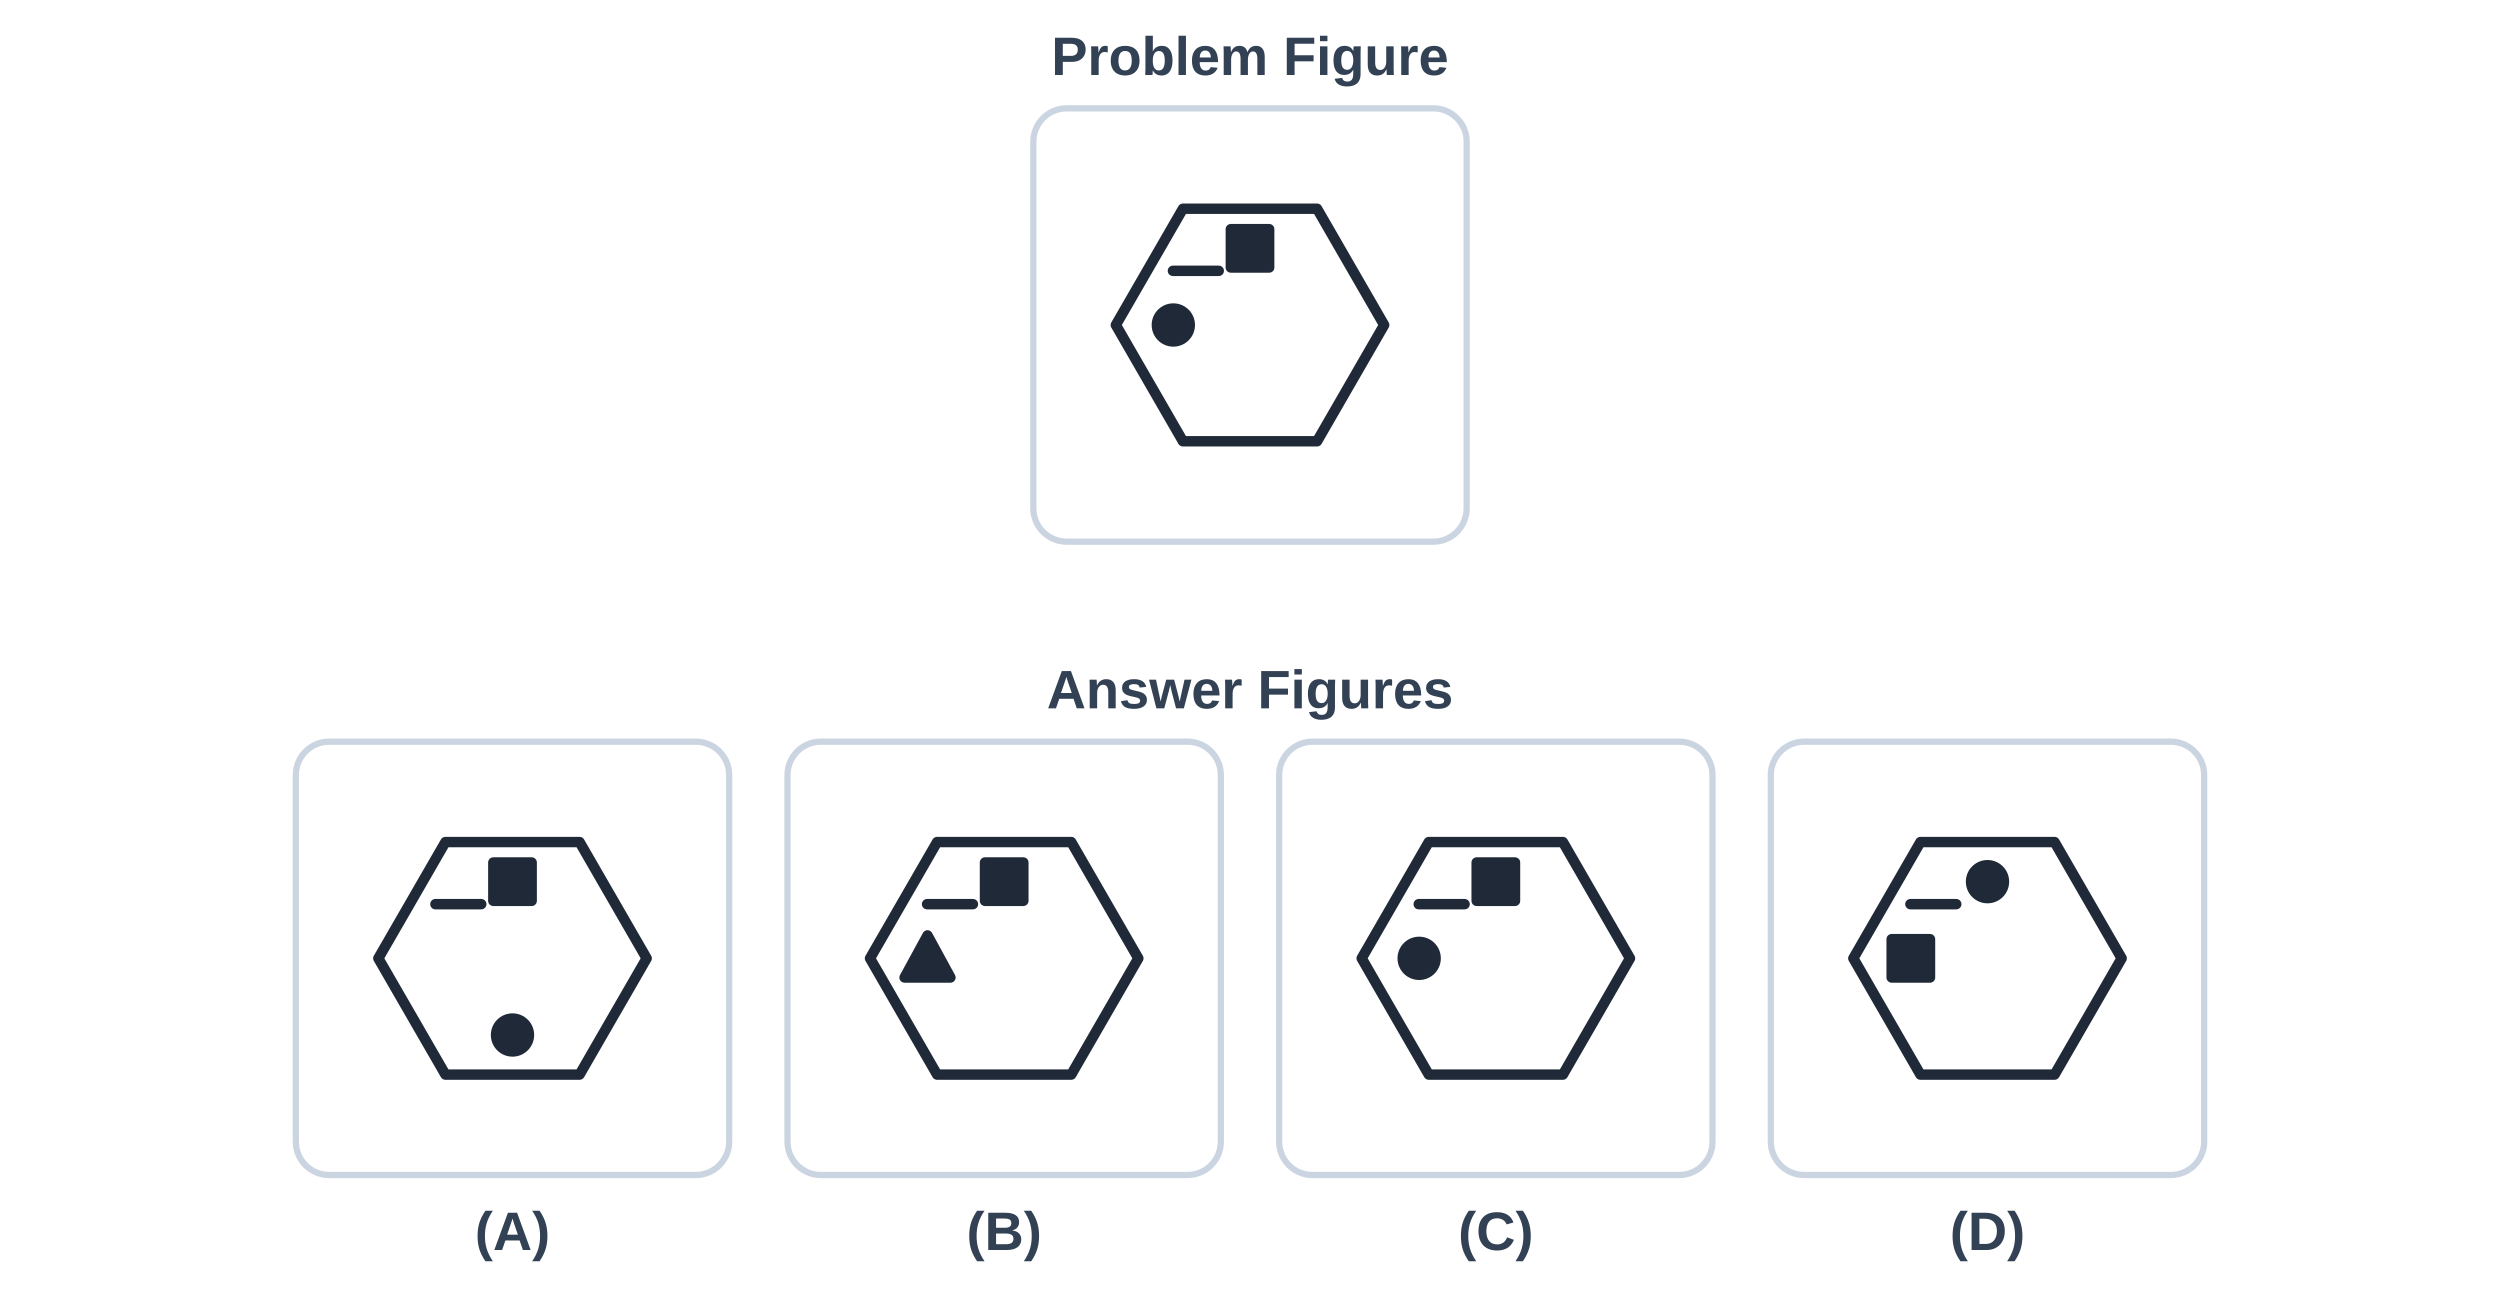
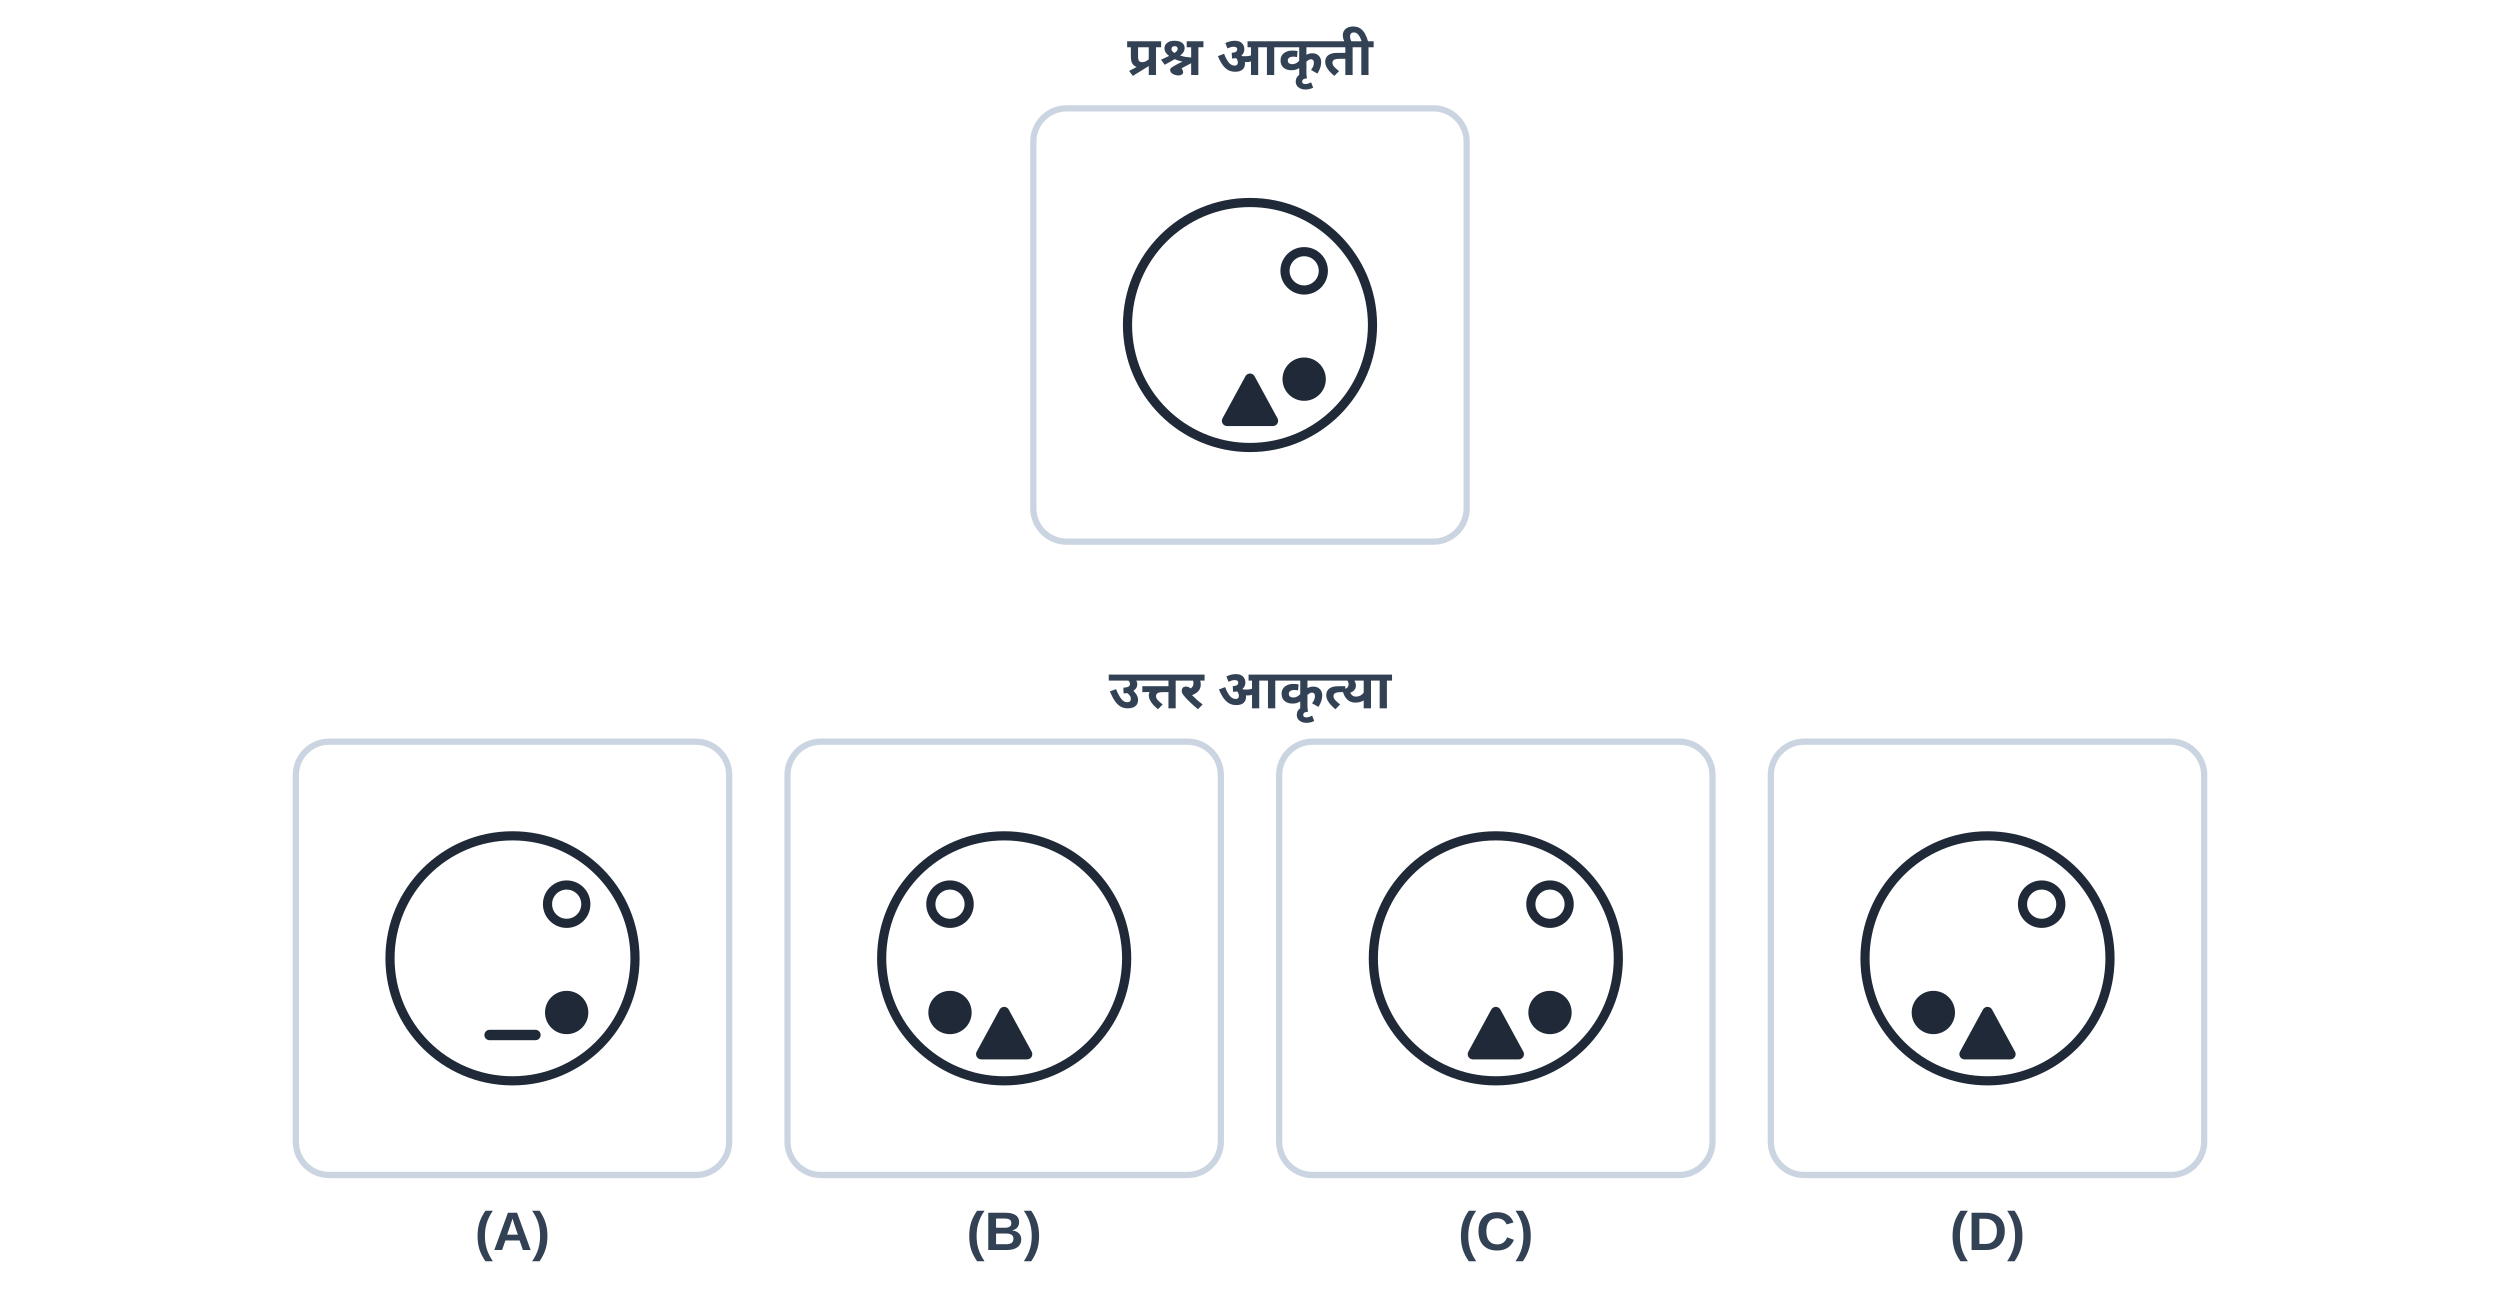
<svg xmlns="http://www.w3.org/2000/svg" viewBox="0 0 600 312" width="600" height="312">
  <rect width="600" height="312" fill="#ffffff" />
-   <text x="300" y="18" font-family="Arial, sans-serif" font-size="13" font-weight="700" fill="#334155" text-anchor="middle">Problem Figure</text>
+   <text x="300" y="18" font-family="Arial, Nirmala UI, Noto Sans Devanagari, Mangal, sans-serif" font-size="13" font-weight="700" fill="#334155" text-anchor="middle">प्रश्न आकृती</text>
  <rect x="248" y="26" width="104" height="104" rx="8" fill="#fff" stroke="#cbd5e1" stroke-width="1.5" />
-   <polygon points="332.2,78 316.1,105.9 283.9,105.9 267.8,78 283.9,50.1 316.1,50.1" fill="none" stroke="#1f2937" stroke-width="2.5" stroke-linejoin="round" stroke-linecap="round" />
-   <circle cx="281.6" cy="78" r="4.1" fill="#1f2937" stroke="#1f2937" stroke-width="2.2" />
-   <polygon points="295.4,55 304.6,55 304.6,64.2 295.4,64.2" fill="#1f2937" stroke="#1f2937" stroke-width="2.5" stroke-linejoin="round" stroke-linecap="round" />
-   <polyline points="281.5,65 292.5,65" fill="none" stroke="#1f2937" stroke-width="2.5" stroke-linejoin="round" stroke-linecap="round" />
-   <text x="300" y="170" font-family="Arial, sans-serif" font-size="13" font-weight="700" fill="#334155" text-anchor="middle">Answer Figures</text>
+   <circle cx="300" cy="78" r="29.4" fill="none" stroke="#1f2937" stroke-width="2.2" />
+   <circle cx="313" cy="91" r="4.1" fill="#1f2937" stroke="#1f2937" stroke-width="2.2" />
+   <polygon points="300,90.9 305.5,101 294.5,101" fill="#1f2937" stroke="#1f2937" stroke-width="2.5" stroke-linejoin="round" stroke-linecap="round" />
+   <circle cx="313" cy="65" r="4.6" fill="none" stroke="#1f2937" stroke-width="2.2" />
+   <text x="300" y="170" font-family="Arial, Nirmala UI, Noto Sans Devanagari, Mangal, sans-serif" font-size="13" font-weight="700" fill="#334155" text-anchor="middle">उत्तर आकृत्या</text>
  <rect x="71" y="178" width="104" height="104" rx="8" fill="#fff" stroke="#cbd5e1" stroke-width="1.5" />
-   <polygon points="155.2,230 139.1,257.9 106.9,257.9 90.8,230 106.9,202.1 139.1,202.1" fill="none" stroke="#1f2937" stroke-width="2.5" stroke-linejoin="round" stroke-linecap="round" />
-   <circle cx="123" cy="248.4" r="4.1" fill="#1f2937" stroke="#1f2937" stroke-width="2.2" />
-   <polygon points="118.4,207 127.6,207 127.6,216.2 118.4,216.2" fill="#1f2937" stroke="#1f2937" stroke-width="2.5" stroke-linejoin="round" stroke-linecap="round" />
-   <polyline points="104.5,217 115.5,217" fill="none" stroke="#1f2937" stroke-width="2.5" stroke-linejoin="round" stroke-linecap="round" />
-   <text x="123" y="300" font-family="Arial, sans-serif" font-size="13" font-weight="600" fill="#334155" text-anchor="middle">(A)</text>
+   <circle cx="123" cy="230" r="29.4" fill="none" stroke="#1f2937" stroke-width="2.2" />
+   <circle cx="136" cy="243" r="4.1" fill="#1f2937" stroke="#1f2937" stroke-width="2.2" />
+   <polyline points="117.5,248.4 128.5,248.4" fill="none" stroke="#1f2937" stroke-width="2.5" stroke-linejoin="round" stroke-linecap="round" />
+   <circle cx="136" cy="217" r="4.6" fill="none" stroke="#1f2937" stroke-width="2.2" />
+   <text x="123" y="300" font-family="Arial, Nirmala UI, Noto Sans Devanagari, Mangal, sans-serif" font-size="13" font-weight="600" fill="#334155" text-anchor="middle">(A)</text>
  <rect x="189" y="178" width="104" height="104" rx="8" fill="#fff" stroke="#cbd5e1" stroke-width="1.5" />
-   <polygon points="273.2,230 257.1,257.9 224.9,257.9 208.8,230 224.9,202.1 257.1,202.1" fill="none" stroke="#1f2937" stroke-width="2.5" stroke-linejoin="round" stroke-linecap="round" />
-   <polygon points="222.6,224.5 228.1,234.6 217.1,234.6" fill="#1f2937" stroke="#1f2937" stroke-width="2.5" stroke-linejoin="round" stroke-linecap="round" />
-   <polygon points="236.4,207 245.6,207 245.6,216.2 236.4,216.2" fill="#1f2937" stroke="#1f2937" stroke-width="2.5" stroke-linejoin="round" stroke-linecap="round" />
-   <polyline points="222.5,217 233.5,217" fill="none" stroke="#1f2937" stroke-width="2.5" stroke-linejoin="round" stroke-linecap="round" />
-   <text x="241" y="300" font-family="Arial, sans-serif" font-size="13" font-weight="600" fill="#334155" text-anchor="middle">(B)</text>
+   <circle cx="241" cy="230" r="29.4" fill="none" stroke="#1f2937" stroke-width="2.2" />
+   <circle cx="228" cy="243" r="4.1" fill="#1f2937" stroke="#1f2937" stroke-width="2.2" />
+   <polygon points="241,242.9 235.5,253 246.5,253" fill="#1f2937" stroke="#1f2937" stroke-width="2.5" stroke-linejoin="round" stroke-linecap="round" />
+   <circle cx="228" cy="217" r="4.6" fill="none" stroke="#1f2937" stroke-width="2.2" />
+   <text x="241" y="300" font-family="Arial, Nirmala UI, Noto Sans Devanagari, Mangal, sans-serif" font-size="13" font-weight="600" fill="#334155" text-anchor="middle">(B)</text>
  <rect x="307" y="178" width="104" height="104" rx="8" fill="#fff" stroke="#cbd5e1" stroke-width="1.5" />
-   <polygon points="391.2,230 375.1,257.9 342.9,257.9 326.8,230 342.9,202.1 375.1,202.1" fill="none" stroke="#1f2937" stroke-width="2.5" stroke-linejoin="round" stroke-linecap="round" />
-   <circle cx="340.6" cy="230" r="4.1" fill="#1f2937" stroke="#1f2937" stroke-width="2.2" />
-   <polygon points="354.4,207 363.6,207 363.6,216.2 354.4,216.2" fill="#1f2937" stroke="#1f2937" stroke-width="2.5" stroke-linejoin="round" stroke-linecap="round" />
-   <polyline points="340.5,217 351.5,217" fill="none" stroke="#1f2937" stroke-width="2.5" stroke-linejoin="round" stroke-linecap="round" />
-   <text x="359" y="300" font-family="Arial, sans-serif" font-size="13" font-weight="600" fill="#334155" text-anchor="middle">(C)</text>
+   <circle cx="359" cy="230" r="29.4" fill="none" stroke="#1f2937" stroke-width="2.2" />
+   <circle cx="372" cy="243" r="4.1" fill="#1f2937" stroke="#1f2937" stroke-width="2.2" />
+   <polygon points="359,242.9 364.5,253 353.5,253" fill="#1f2937" stroke="#1f2937" stroke-width="2.5" stroke-linejoin="round" stroke-linecap="round" />
+   <circle cx="372" cy="217" r="4.6" fill="none" stroke="#1f2937" stroke-width="2.2" />
+   <text x="359" y="300" font-family="Arial, Nirmala UI, Noto Sans Devanagari, Mangal, sans-serif" font-size="13" font-weight="600" fill="#334155" text-anchor="middle">(C)</text>
  <rect x="425" y="178" width="104" height="104" rx="8" fill="#fff" stroke="#cbd5e1" stroke-width="1.5" />
-   <polygon points="509.2,230 493.1,257.9 460.9,257.9 444.8,230 460.9,202.1 493.1,202.1" fill="none" stroke="#1f2937" stroke-width="2.5" stroke-linejoin="round" stroke-linecap="round" />
-   <circle cx="477" cy="211.6" r="4.1" fill="#1f2937" stroke="#1f2937" stroke-width="2.2" />
-   <polygon points="454,225.4 463.2,225.4 463.2,234.6 454,234.6" fill="#1f2937" stroke="#1f2937" stroke-width="2.5" stroke-linejoin="round" stroke-linecap="round" />
-   <polyline points="458.5,217 469.5,217" fill="none" stroke="#1f2937" stroke-width="2.5" stroke-linejoin="round" stroke-linecap="round" />
-   <text x="477" y="300" font-family="Arial, sans-serif" font-size="13" font-weight="600" fill="#334155" text-anchor="middle">(D)</text>
+   <circle cx="477" cy="230" r="29.4" fill="none" stroke="#1f2937" stroke-width="2.2" />
+   <circle cx="464" cy="243" r="4.1" fill="#1f2937" stroke="#1f2937" stroke-width="2.2" />
+   <polygon points="477,242.9 482.5,253 471.5,253" fill="#1f2937" stroke="#1f2937" stroke-width="2.5" stroke-linejoin="round" stroke-linecap="round" />
+   <circle cx="490" cy="217" r="4.6" fill="none" stroke="#1f2937" stroke-width="2.2" />
+   <text x="477" y="300" font-family="Arial, Nirmala UI, Noto Sans Devanagari, Mangal, sans-serif" font-size="13" font-weight="600" fill="#334155" text-anchor="middle">(D)</text>
</svg>
